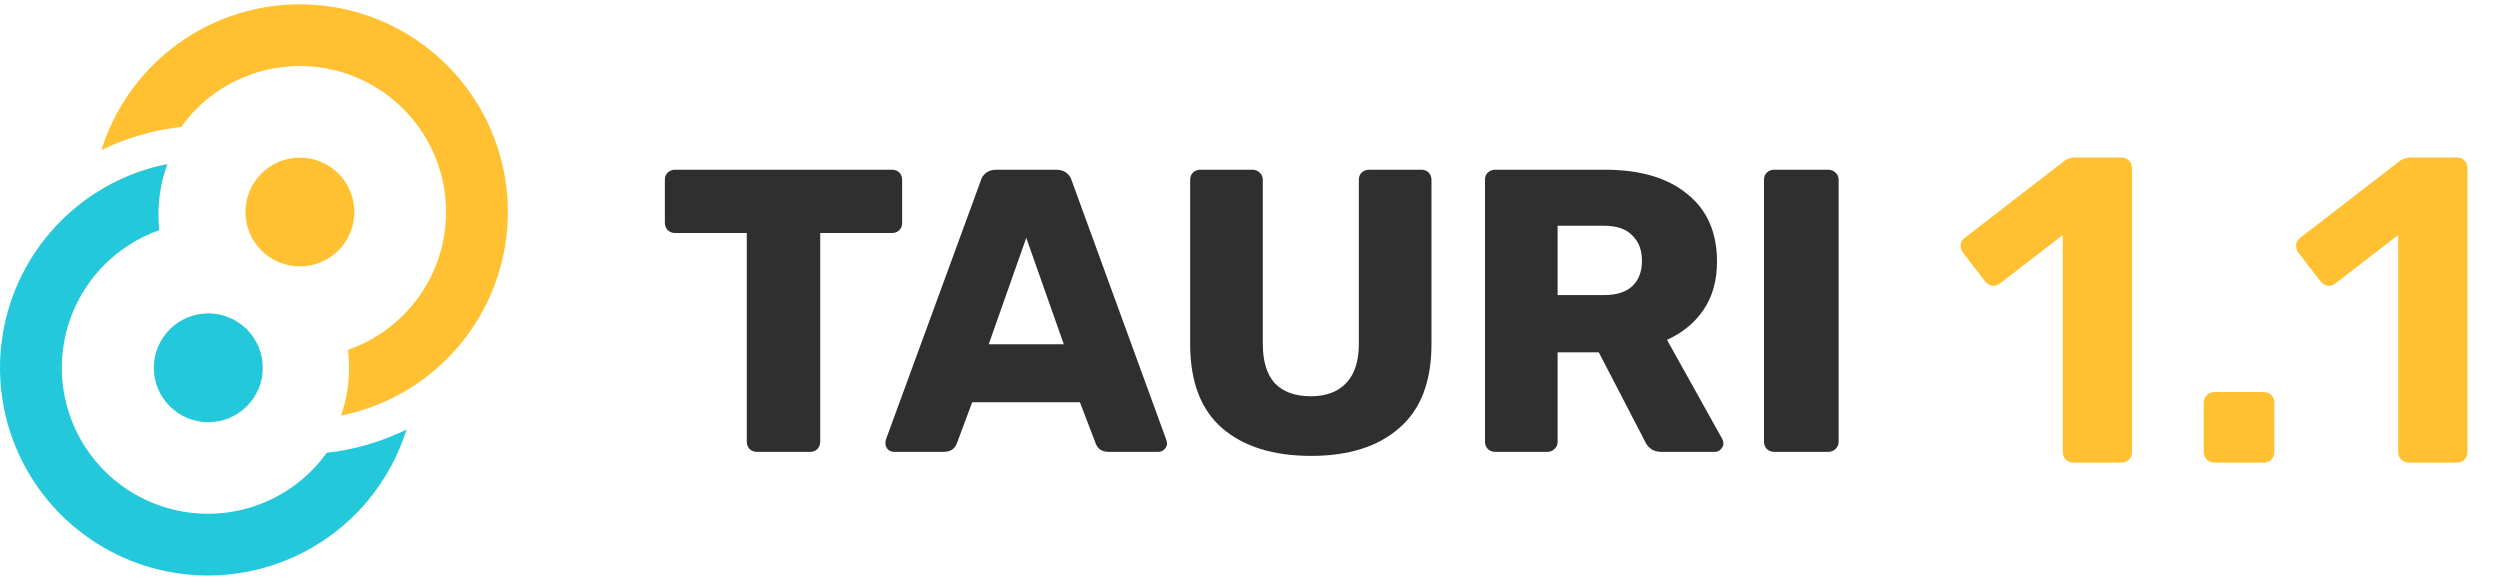
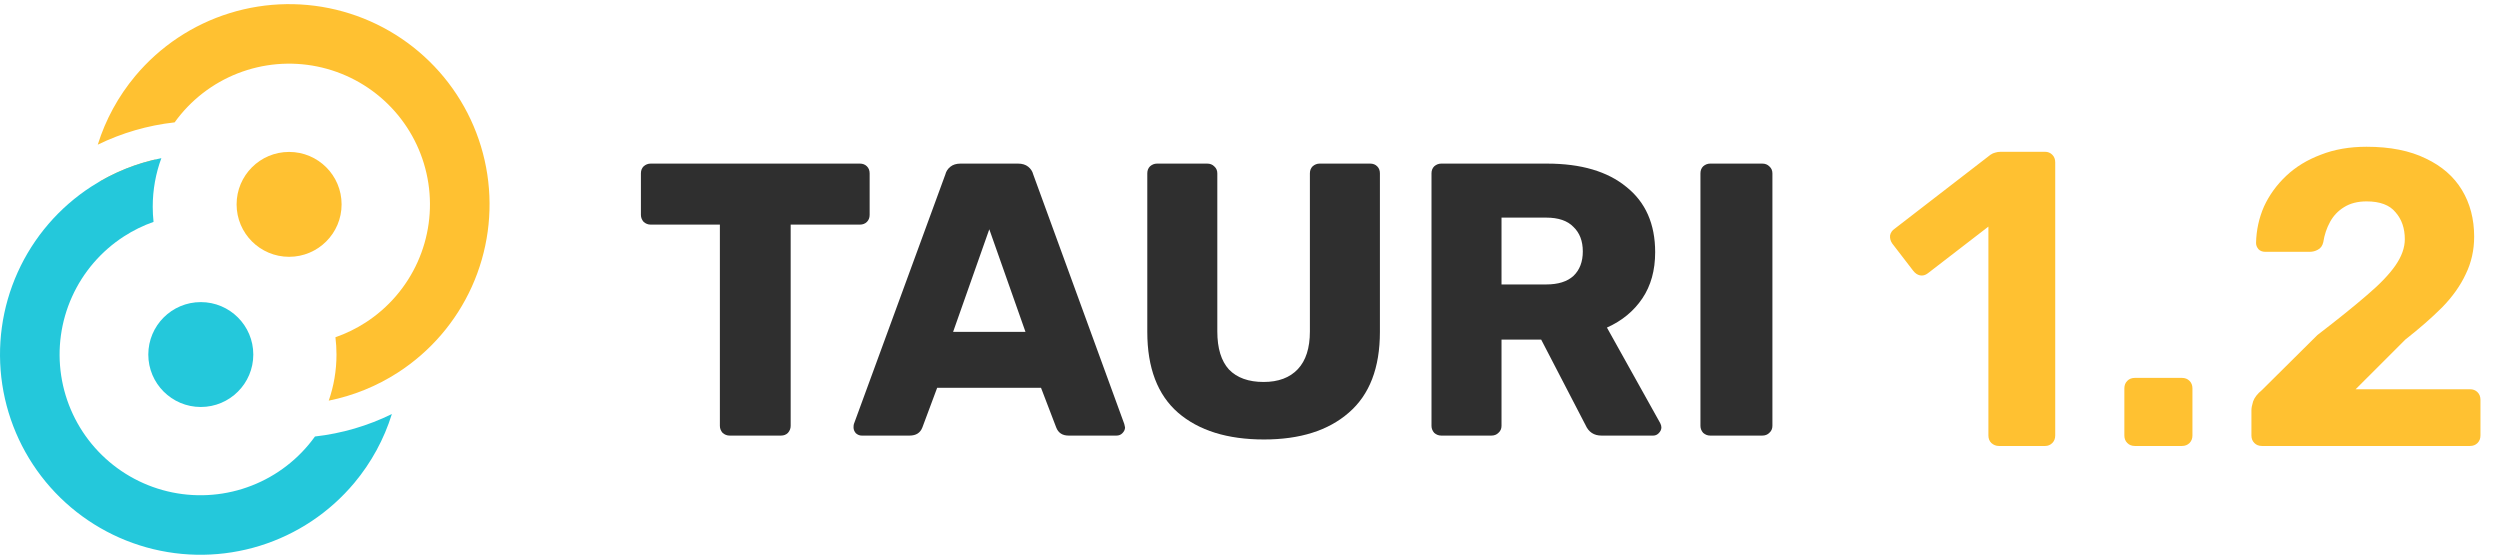
- <svg xmlns="http://www.w3.org/2000/svg" width="562" height="130" viewBox="0 0 562 130" fill="none">
+ <svg xmlns="http://www.w3.org/2000/svg" width="583" height="130" viewBox="0 0 583 130" fill="none">
  <path d="M170.144 101.579C169.539 101.579 168.995 101.368 168.511 100.945C168.087 100.462 167.876 99.918 167.876 99.314V52.379H151.729C151.124 52.379 150.58 52.167 150.096 51.745C149.673 51.261 149.461 50.718 149.461 50.114V40.419C149.461 39.754 149.673 39.21 150.096 38.788C150.58 38.365 151.124 38.153 151.729 38.153H200.532C201.197 38.153 201.742 38.365 202.165 38.788C202.588 39.21 202.8 39.754 202.8 40.419V50.114C202.8 50.778 202.588 51.322 202.165 51.745C201.742 52.167 201.197 52.379 200.532 52.379H184.385V99.314C184.385 99.918 184.174 100.462 183.75 100.945C183.327 101.368 182.783 101.579 182.118 101.579H170.144Z" fill="#2F2F2F" />
  <path d="M200.949 101.579C200.465 101.579 200.012 101.398 199.588 101.036C199.225 100.613 199.044 100.16 199.044 99.677C199.044 99.314 199.074 99.042 199.135 98.861L220.452 40.69C220.633 39.965 221.027 39.361 221.631 38.878C222.236 38.395 223.022 38.153 223.99 38.153H237.415C238.383 38.153 239.169 38.395 239.774 38.878C240.379 39.361 240.772 39.965 240.953 40.69L262.18 98.861L262.361 99.677C262.361 100.16 262.149 100.613 261.726 101.036C261.363 101.398 260.91 101.579 260.365 101.579H249.208C247.756 101.579 246.789 100.945 246.305 99.677L242.767 90.434H218.547L215.1 99.677C214.616 100.945 213.618 101.579 212.107 101.579H200.949ZM239.139 77.387L230.703 53.466L222.266 77.387H239.139Z" fill="#2F2F2F" />
  <path d="M294.763 102.485C286.236 102.485 279.554 100.401 274.716 96.234C269.938 92.066 267.549 85.783 267.549 77.387V40.419C267.549 39.754 267.761 39.21 268.184 38.788C268.668 38.365 269.213 38.153 269.817 38.153H281.519C282.184 38.153 282.729 38.365 283.152 38.788C283.636 39.21 283.878 39.754 283.878 40.419V77.296C283.878 81.223 284.785 84.183 286.599 86.176C288.474 88.109 291.165 89.075 294.672 89.075C298.12 89.075 300.78 88.079 302.655 86.085C304.53 84.092 305.467 81.162 305.467 77.296V40.419C305.467 39.754 305.679 39.21 306.102 38.788C306.586 38.365 307.13 38.153 307.735 38.153H319.528C320.193 38.153 320.737 38.365 321.16 38.788C321.584 39.21 321.795 39.754 321.795 40.419V77.387C321.795 85.783 319.376 92.066 314.538 96.234C309.761 100.401 303.169 102.485 294.763 102.485Z" fill="#2F2F2F" />
  <path d="M336.093 101.579C335.488 101.579 334.944 101.368 334.46 100.945C334.036 100.462 333.825 99.918 333.825 99.314V40.419C333.825 39.754 334.036 39.21 334.46 38.788C334.944 38.365 335.488 38.153 336.093 38.153H360.766C368.689 38.153 374.857 39.965 379.272 43.59C383.747 47.154 385.984 52.228 385.984 58.812C385.984 63.041 384.986 66.635 382.991 69.594C380.995 72.554 378.244 74.82 374.736 76.39L387.164 98.68C387.345 99.042 387.436 99.375 387.436 99.677C387.436 100.16 387.224 100.613 386.801 101.036C386.438 101.398 386.015 101.579 385.531 101.579H373.466C371.712 101.579 370.473 100.764 369.747 99.133L359.406 79.199H350.153V99.314C350.153 99.979 349.911 100.522 349.427 100.945C349.004 101.368 348.46 101.579 347.794 101.579H336.093ZM360.585 66.333C363.367 66.333 365.483 65.668 366.935 64.339C368.386 62.95 369.112 61.047 369.112 58.631C369.112 56.215 368.386 54.312 366.935 52.922C365.544 51.473 363.427 50.748 360.585 50.748H350.153V66.333H360.585Z" fill="#2F2F2F" />
  <path d="M398.812 101.579C398.207 101.579 397.663 101.368 397.179 100.945C396.755 100.462 396.544 99.918 396.544 99.314V40.419C396.544 39.754 396.755 39.21 397.179 38.788C397.663 38.365 398.207 38.153 398.812 38.153H410.967C411.632 38.153 412.177 38.365 412.6 38.788C413.084 39.21 413.326 39.754 413.326 40.419V99.314C413.326 99.979 413.084 100.522 412.6 100.945C412.177 101.368 411.632 101.579 410.967 101.579H398.812Z" fill="#2F2F2F" />
  <path d="M79.661 47.659C79.661 54.413 74.18 59.888 67.418 59.888C60.656 59.888 55.175 54.413 55.175 47.659C55.175 40.905 60.656 35.429 67.418 35.429C74.18 35.429 79.661 40.905 79.661 47.659Z" fill="#FFC131" />
  <ellipse cx="46.827" cy="82.679" rx="12.243" ry="12.229" transform="rotate(180 46.8267 82.6794)" fill="#24C8DB" />
  <path fill-rule="evenodd" clip-rule="evenodd" d="M92.793 86.875C87.852 90.065 82.377 92.279 76.664 93.43C77.834 90.062 78.469 86.445 78.469 82.679C78.469 81.314 78.385 79.967 78.223 78.645C80.681 77.79 83.041 76.642 85.249 75.216C90.562 71.787 94.771 66.897 97.369 61.136C99.967 55.374 100.845 48.986 99.896 42.739C98.948 36.491 96.213 30.65 92.021 25.917C87.83 21.185 82.359 17.762 76.266 16.06C70.174 14.357 63.719 14.449 57.678 16.322C51.636 18.196 46.264 21.772 42.208 26.622C41.689 27.243 41.194 27.881 40.724 28.536C34.465 29.231 28.403 31 22.797 33.737C24.621 27.902 27.584 22.455 31.543 17.721C37.315 10.82 44.959 5.731 53.557 3.065C62.154 0.398 71.34 0.269 80.01 2.691C88.68 5.113 96.465 9.984 102.43 16.719C108.396 23.454 112.287 31.766 113.637 40.657C114.987 49.548 113.738 58.639 110.04 66.837C106.343 75.036 100.354 81.994 92.793 86.875ZM23.353 42.253L34.813 43.659C35.086 41.44 35.584 39.266 36.293 37.168C31.747 38.21 27.386 39.925 23.353 42.253Z" fill="#FFC131" />
  <path fill-rule="evenodd" clip-rule="evenodd" d="M21.373 43.463C26.351 40.249 31.87 38.026 37.63 36.882C36.328 40.414 35.617 44.231 35.617 48.215C35.617 49.406 35.681 50.583 35.805 51.741C33.396 52.591 31.083 53.723 28.917 55.122C23.604 58.552 19.395 63.441 16.797 69.203C14.198 74.964 13.321 81.352 14.269 87.6C15.218 93.847 17.952 99.688 22.144 104.421C26.336 109.154 31.807 112.577 37.899 114.279C43.991 115.981 50.446 115.89 56.488 114.016C62.53 112.142 67.901 108.566 71.957 103.717C72.479 103.092 72.977 102.45 73.449 101.792C79.713 101.087 85.777 99.306 91.383 96.555C89.56 102.408 86.592 107.871 82.623 112.617C76.851 119.518 69.207 124.607 60.609 127.274C52.011 129.94 42.825 130.07 34.156 127.648C25.486 125.225 17.7 120.354 11.735 113.619C5.77 106.884 1.879 98.572 0.529 89.681C-0.821 80.791 0.427 71.7 4.125 63.501C7.823 55.302 13.812 48.344 21.373 43.463ZM78.817 92.924C78.505 93.002 78.193 93.078 77.88 93.15C77.88 93.15 77.879 93.15 77.879 93.15C78.193 93.078 78.505 93.002 78.817 92.924Z" fill="#24C8DB" />
-   <path d="M466.146 104C465.493 104 464.905 103.771 464.382 103.314C463.925 102.857 463.696 102.269 463.696 101.55V52.844L449.584 63.722C448.996 64.179 448.375 64.343 447.722 64.212C447.134 64.081 446.611 63.722 446.154 63.134L441.254 56.764C440.862 56.176 440.699 55.555 440.764 54.902C440.895 54.249 441.254 53.726 441.842 53.334L464.186 36.086C464.578 35.825 464.937 35.661 465.264 35.596C465.656 35.465 466.081 35.4 466.538 35.4H476.926C477.579 35.4 478.135 35.629 478.592 36.086C479.049 36.543 479.278 37.131 479.278 37.85V101.55C479.278 102.269 479.049 102.857 478.592 103.314C478.135 103.771 477.579 104 476.926 104H466.146ZM497.851 104C497.132 104 496.544 103.771 496.087 103.314C495.629 102.857 495.401 102.269 495.401 101.55V90.574C495.401 89.855 495.629 89.267 496.087 88.81C496.544 88.353 497.132 88.124 497.851 88.124H508.827C509.545 88.124 510.133 88.353 510.591 88.81C511.048 89.267 511.277 89.855 511.277 90.574V101.55C511.277 102.269 511.048 102.857 510.591 103.314C510.133 103.771 509.545 104 508.827 104H497.851ZM541.552 104C540.899 104 540.311 103.771 539.788 103.314C539.331 102.857 539.102 102.269 539.102 101.55V52.844L524.99 63.722C524.402 64.179 523.782 64.343 523.128 64.212C522.54 64.081 522.018 63.722 521.56 63.134L516.66 56.764C516.268 56.176 516.105 55.555 516.17 54.902C516.301 54.249 516.66 53.726 517.248 53.334L539.592 36.086C539.984 35.825 540.344 35.661 540.67 35.596C541.062 35.465 541.487 35.4 541.944 35.4H552.332C552.986 35.4 553.541 35.629 553.998 36.086C554.456 36.543 554.684 37.131 554.684 37.85V101.55C554.684 102.269 554.456 102.857 553.998 103.314C553.541 103.771 552.986 104 552.332 104H541.552Z" fill="#FFC131" />
+   <path d="M466.146 104C465.493 104 464.905 103.771 464.382 103.314C463.925 102.857 463.696 102.269 463.696 101.55V52.844L449.584 63.722C448.996 64.179 448.375 64.343 447.722 64.212C447.134 64.081 446.611 63.722 446.154 63.134L441.254 56.764C440.862 56.176 440.699 55.555 440.764 54.902C440.895 54.249 441.254 53.726 441.842 53.334L464.186 36.086C464.578 35.825 464.937 35.661 465.264 35.596C465.656 35.465 466.081 35.4 466.538 35.4H476.926C477.579 35.4 478.135 35.629 478.592 36.086C479.049 36.543 479.278 37.131 479.278 37.85V101.55C479.278 102.269 479.049 102.857 478.592 103.314C478.135 103.771 477.579 104 476.926 104H466.146ZM497.851 104C497.132 104 496.544 103.771 496.087 103.314C495.629 102.857 495.401 102.269 495.401 101.55V90.574C495.401 89.855 495.629 89.267 496.087 88.81C496.544 88.353 497.132 88.124 497.851 88.124H508.827C509.545 88.124 510.133 88.353 510.591 88.81C511.048 89.267 511.277 89.855 511.277 90.574V101.55C511.277 102.269 511.048 102.857 510.591 103.314C510.133 103.771 509.545 104 508.827 104H497.851ZM527.483 104C526.764 104 526.176 103.771 525.719 103.314C525.261 102.857 525.033 102.269 525.033 101.55V95.67C525.033 95.147 525.163 94.461 525.425 93.612C525.751 92.697 526.437 91.815 527.483 90.966L540.419 78.128C545.188 74.469 549.043 71.366 551.983 68.818C554.988 66.27 557.209 63.951 558.647 61.86C560.084 59.769 560.803 57.744 560.803 55.784C560.803 53.236 560.084 51.145 558.647 49.512C557.275 47.813 555.021 46.964 551.885 46.964C549.794 46.964 548.03 47.421 546.593 48.336C545.221 49.185 544.143 50.329 543.359 51.766C542.575 53.203 542.052 54.771 541.791 56.47C541.595 57.319 541.17 57.907 540.517 58.234C539.929 58.561 539.308 58.724 538.655 58.724H528.267C527.613 58.724 527.091 58.528 526.699 58.136C526.307 57.679 526.111 57.189 526.111 56.666C526.176 53.661 526.797 50.819 527.973 48.14C529.214 45.461 530.945 43.077 533.167 40.986C535.388 38.895 538.067 37.262 541.203 36.086C544.339 34.845 547.899 34.224 551.885 34.224C557.373 34.224 561.979 35.139 565.703 36.968C569.427 38.732 572.236 41.182 574.131 44.318C576.025 47.454 576.973 51.08 576.973 55.196C576.973 58.332 576.319 61.239 575.013 63.918C573.771 66.597 571.942 69.177 569.525 71.66C567.107 74.077 564.233 76.593 560.901 79.206L549.337 90.77H575.993C576.711 90.77 577.299 90.999 577.757 91.456C578.214 91.913 578.443 92.501 578.443 93.22V101.55C578.443 102.269 578.214 102.857 577.757 103.314C577.299 103.771 576.711 104 575.993 104H527.483Z" fill="#FFC131" />
</svg>
